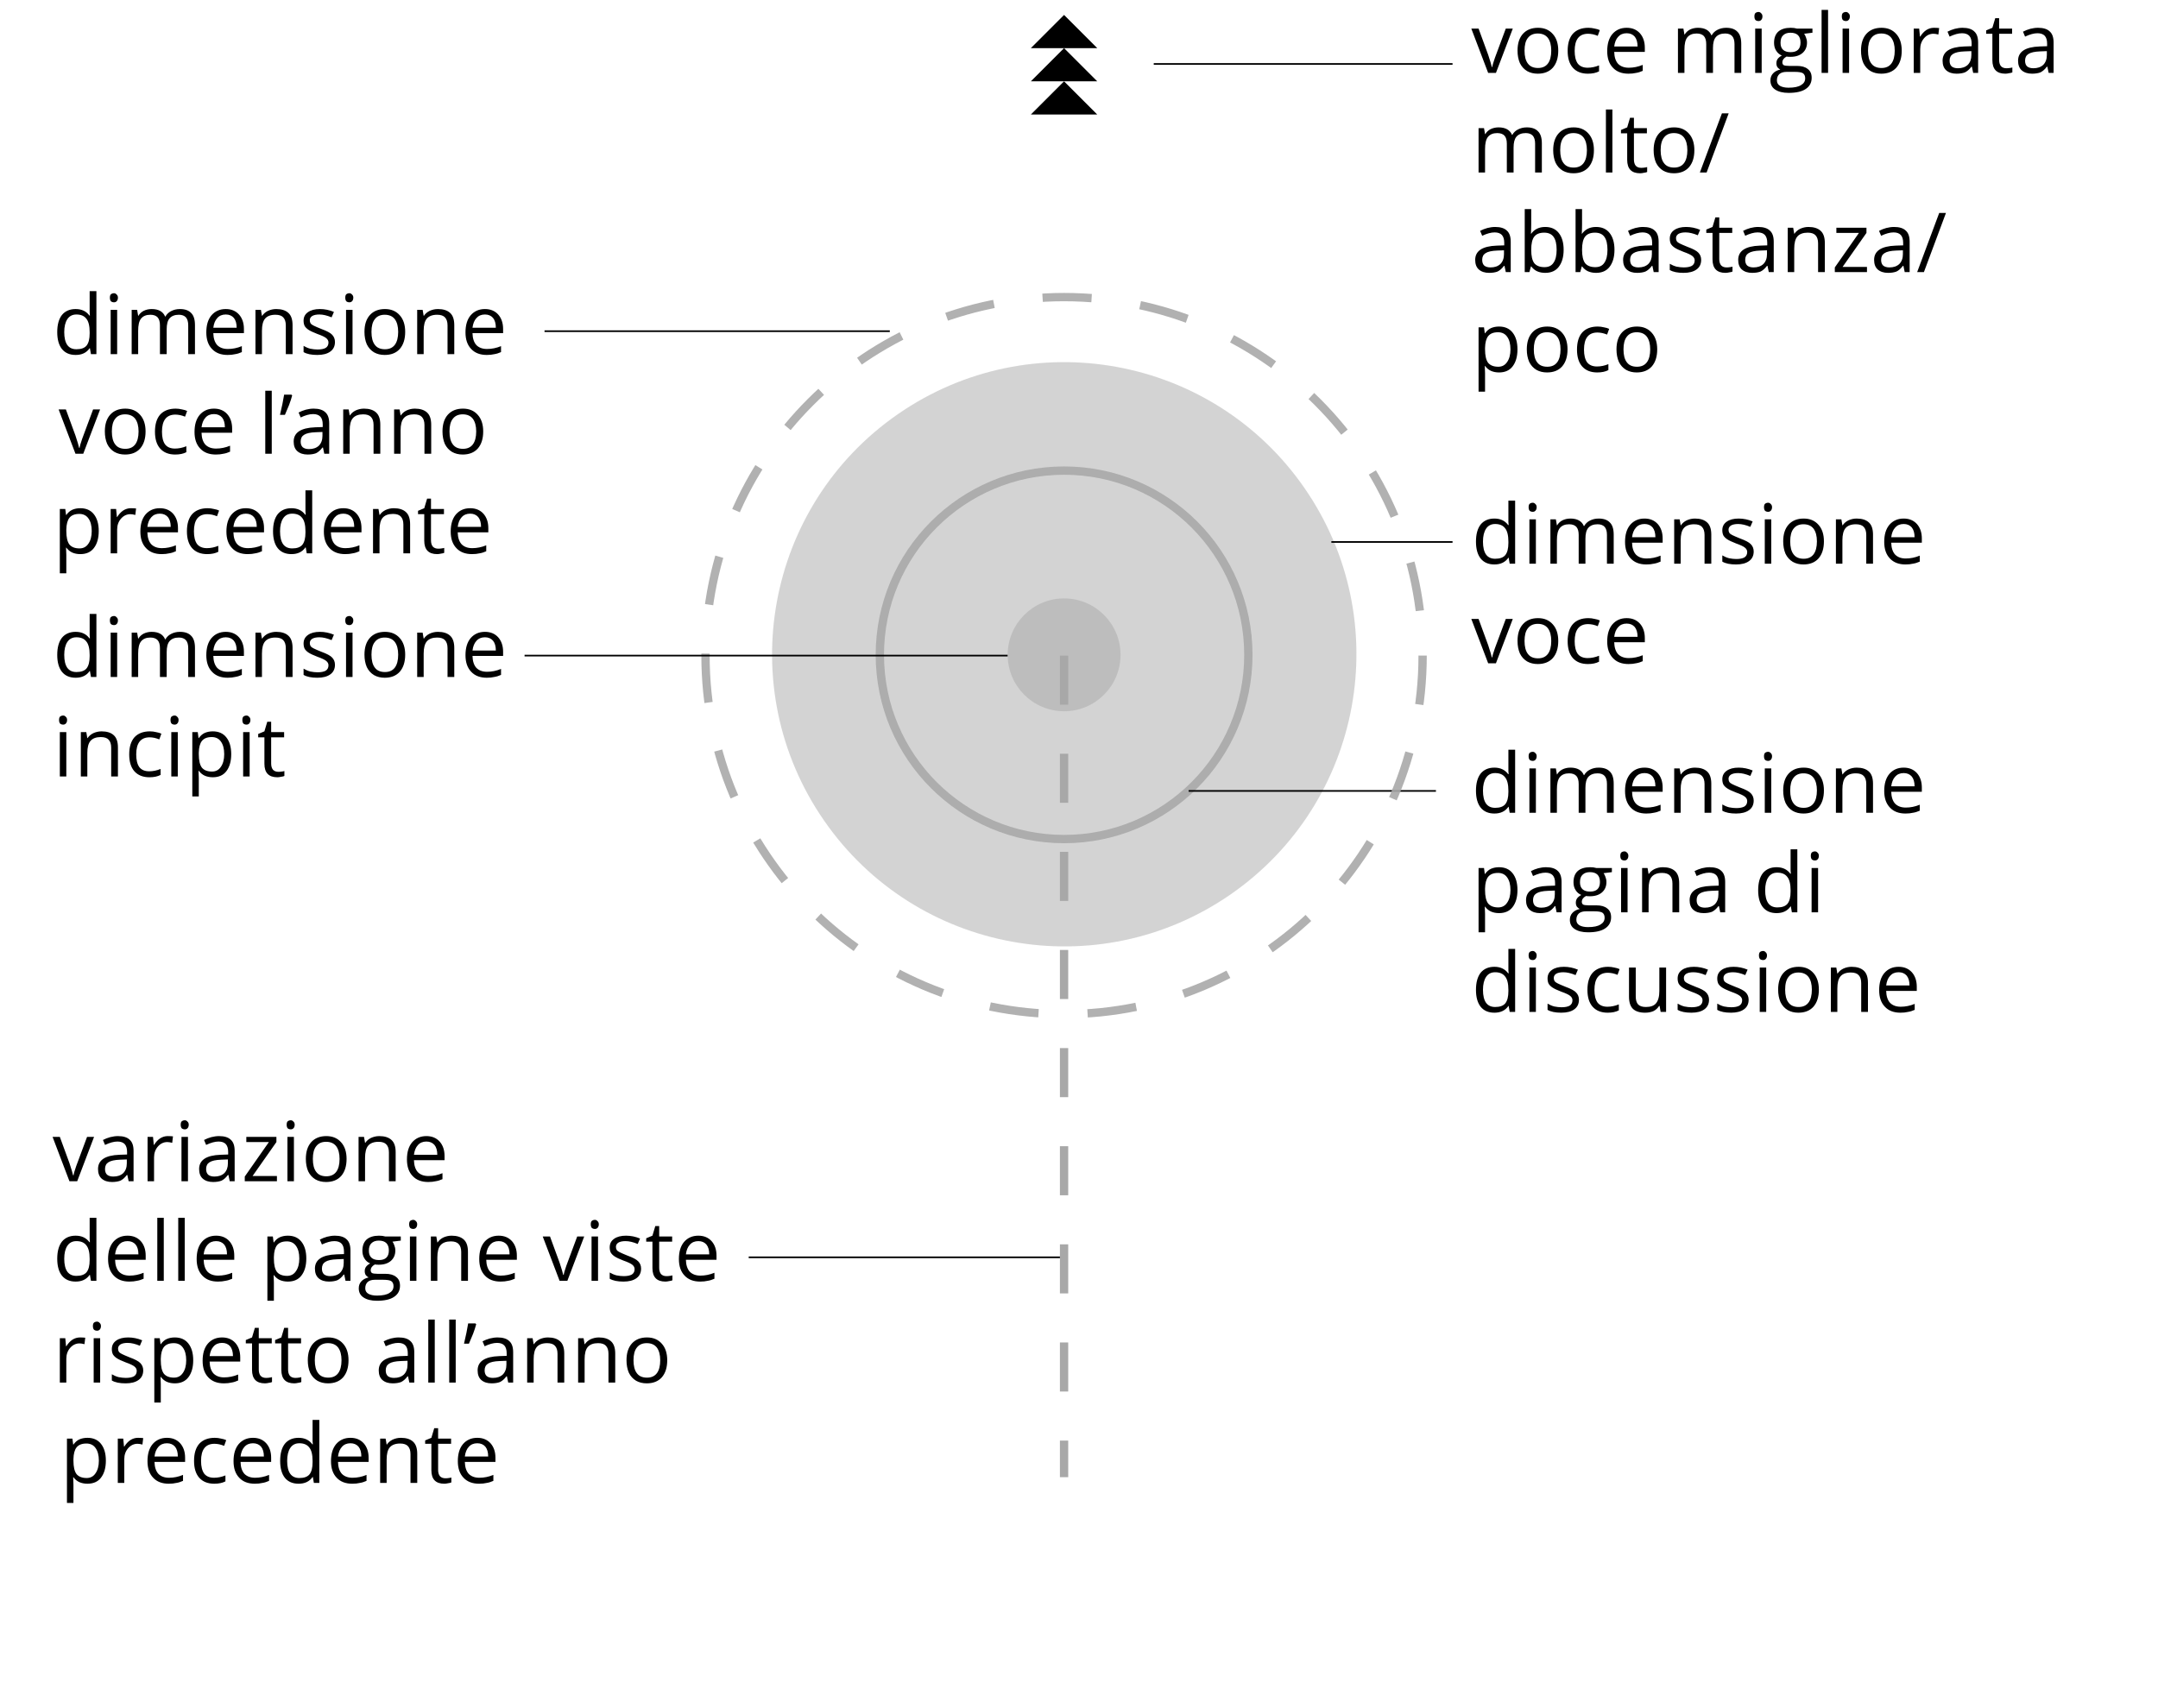
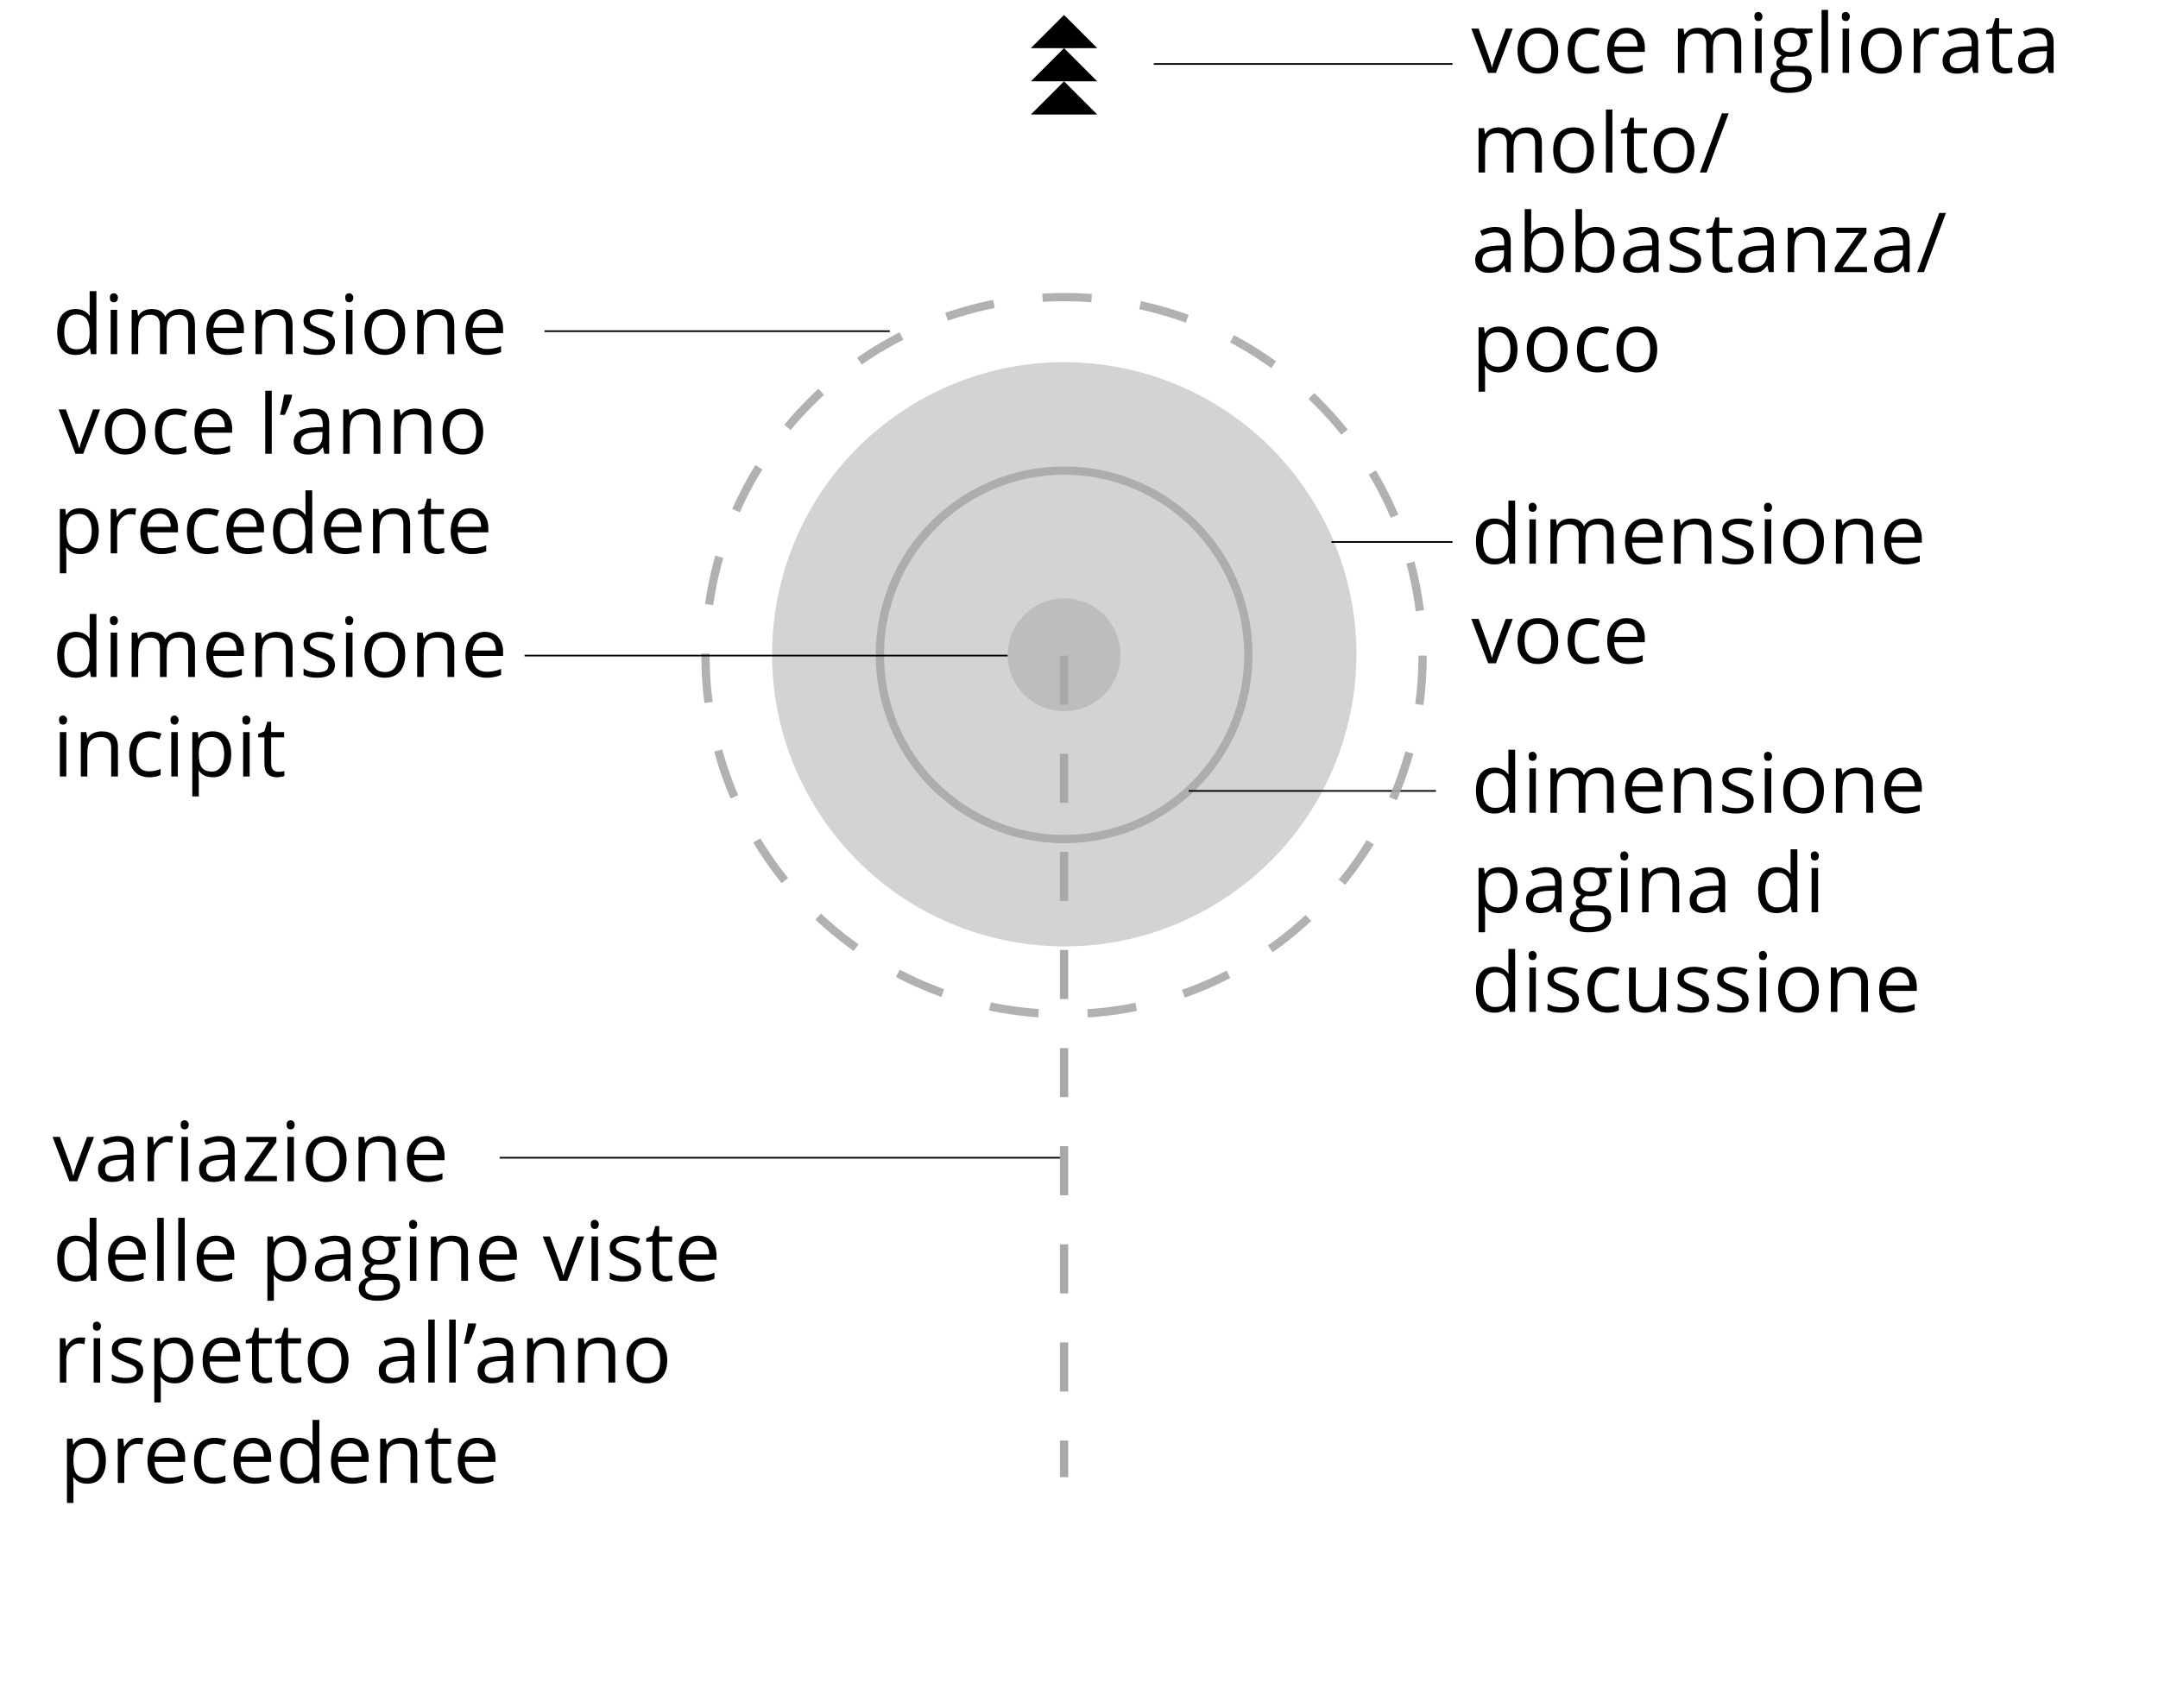
<svg xmlns="http://www.w3.org/2000/svg" version="1.1" id="Livello_1" x="0px" y="0px" viewBox="0 0 130 102.9" style="enable-background:new 0 0 130 102.9;" xml:space="preserve">
  <style type="text/css">
	.st0{opacity:0.5;fill:#A8A8A8;enable-background:new    ;}
	.st1{opacity:0.9;fill:none;stroke:#A8A8A8;stroke-width:0.5;enable-background:new    ;}
	.st2{font-family:'OpenSans', Arial, Helvetica, sans-serif;}
	.st3{font-size:5px;}
	.st4{fill:none;stroke:#000000;stroke-width:0.1;stroke-miterlimit:10;}
	.st5{enable-background:new    ;}
	.st6{opacity:0.9;enable-background:new    ;}
	.st7{fill:none;stroke:#A8A8A8;stroke-width:0.5;stroke-dasharray:2.956,2.956;}
</style>
  <g transform="translate(560.8027,694.054)">
    <ellipse transform="matrix(0.8222 -0.5692 0.5692 0.8222 284.2942 -399.1431)" class="st0" cx="-496.7" cy="-654.6" rx="17.6" ry="17.6" />
    <circle class="st0" cx="-496.7" cy="-654.6" r="3.4" />
    <circle class="st1" cx="-496.7" cy="-654.6" r="11.1" />
    <text transform="matrix(1 0 0 1 -472.1701 -660.0921)" class="st2 st3">dimensione </text>
    <text transform="matrix(1 0 0 1 -472.1701 -654.0921)" class="st2 st3">voce</text>
    <line class="st4" x1="-480.6" y1="-661.4" x2="-473.3" y2="-661.4" />
    <text transform="matrix(1 0 0 1 -472.1701 -689.6609)" class="st5">
      <tspan x="0" y="0" class="st2 st3">voce migliorata </tspan>
      <tspan x="0" y="6" class="st2 st3">molto/</tspan>
      <tspan x="0" y="12" class="st2 st3">abbastanza/  </tspan>
      <tspan x="0" y="18" class="st2 st3">poco</tspan>
    </text>
    <line class="st4" x1="-491.3" y1="-690.2" x2="-473.3" y2="-690.2" />
    <text transform="matrix(1 0 0 1 -472.1701 -645.0852)" class="st2 st3">dimensione </text>
    <text transform="matrix(1 0 0 1 -472.1701 -639.0852)" class="st2 st3">pagina di</text>
    <text transform="matrix(1 0 0 1 -472.1701 -633.0852)" class="st2 st3">discussione</text>
    <line class="st4" x1="-489.2" y1="-646.4" x2="-474.3" y2="-646.4" />
    <line class="st4" x1="-528" y1="-674.1" x2="-507.2" y2="-674.1" />
    <text transform="matrix(1 0 0 1 -557.6358 -653.2667)" class="st2 st3">dimensione </text>
    <text transform="matrix(1 0 0 1 -557.6358 -647.2706)" class="st2 st3">incipit</text>
    <text transform="matrix(1 0 0 1 -557.6358 -622.8849)" class="st2 st3">variazione</text>
    <text transform="matrix(1 0 0 1 -557.6358 -616.8849)" class="st2 st3">delle pagine viste</text>
-     <line class="st4" x1="-515.7" y1="-618.3" x2="-496.7" y2="-618.3" />
+     <line class="st4" x1="-530.7" y1="-624.3" x2="-496.7" y2="-624.3" />
  </g>
  <g class="st6">
    <circle class="st7" cx="64.1" cy="39.5" r="21.6" />
  </g>
  <line class="st7" x1="64.1" y1="39.5" x2="64.1" y2="89" />
  <text transform="matrix(1 0 0 1 3.1669 83.3005)" class="st2 st3">rispetto all’anno</text>
  <text transform="matrix(1 0 0 1 3.596 89.348)" class="st2 st3">precedente</text>
  <g>
    <polygon points="64.1,0.9 62.1,2.9 66.1,2.9  " />
    <polygon points="64.1,2.9 62.1,4.9 66.1,4.9  " />
    <polygon points="64.1,4.9 62.1,6.9 66.1,6.9  " />
  </g>
  <text transform="matrix(1 0 0 1 3.1667 21.3389)" class="st2 st3">dimensione </text>
  <text transform="matrix(1 0 0 1 3.5308 27.3389)" class="st2 st3">voce l’anno</text>
  <text transform="matrix(1 0 0 1 3.1667 33.3389)" class="st2 st3">precedente</text>
  <line class="st4" x1="31.6" y1="39.5" x2="60.7" y2="39.5" />
</svg>
